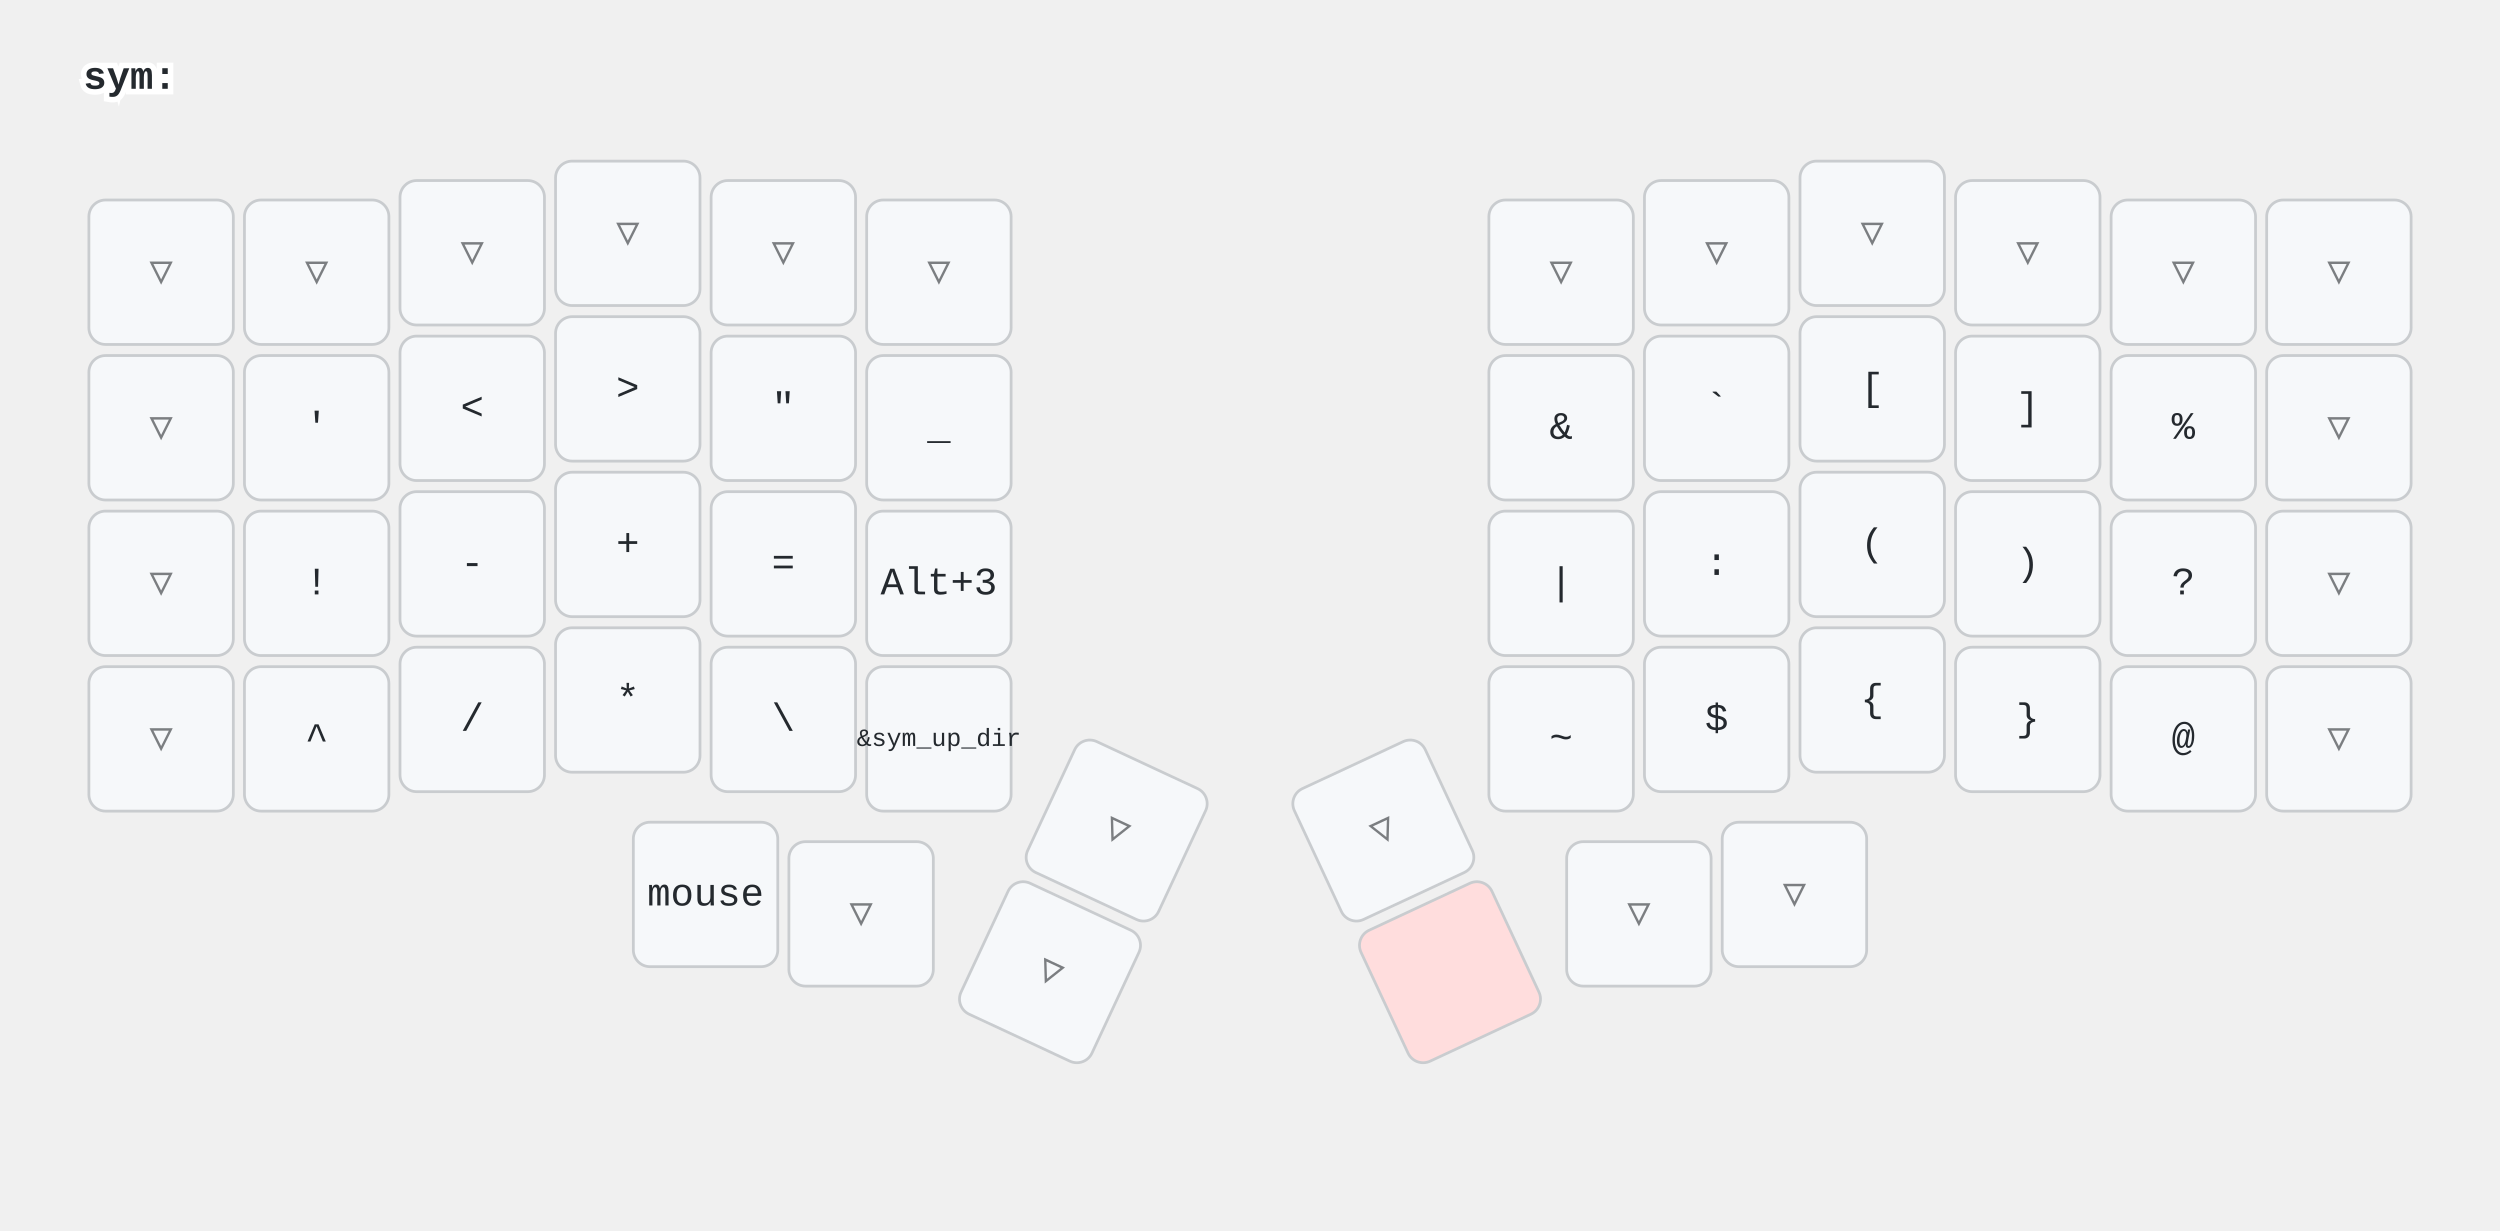
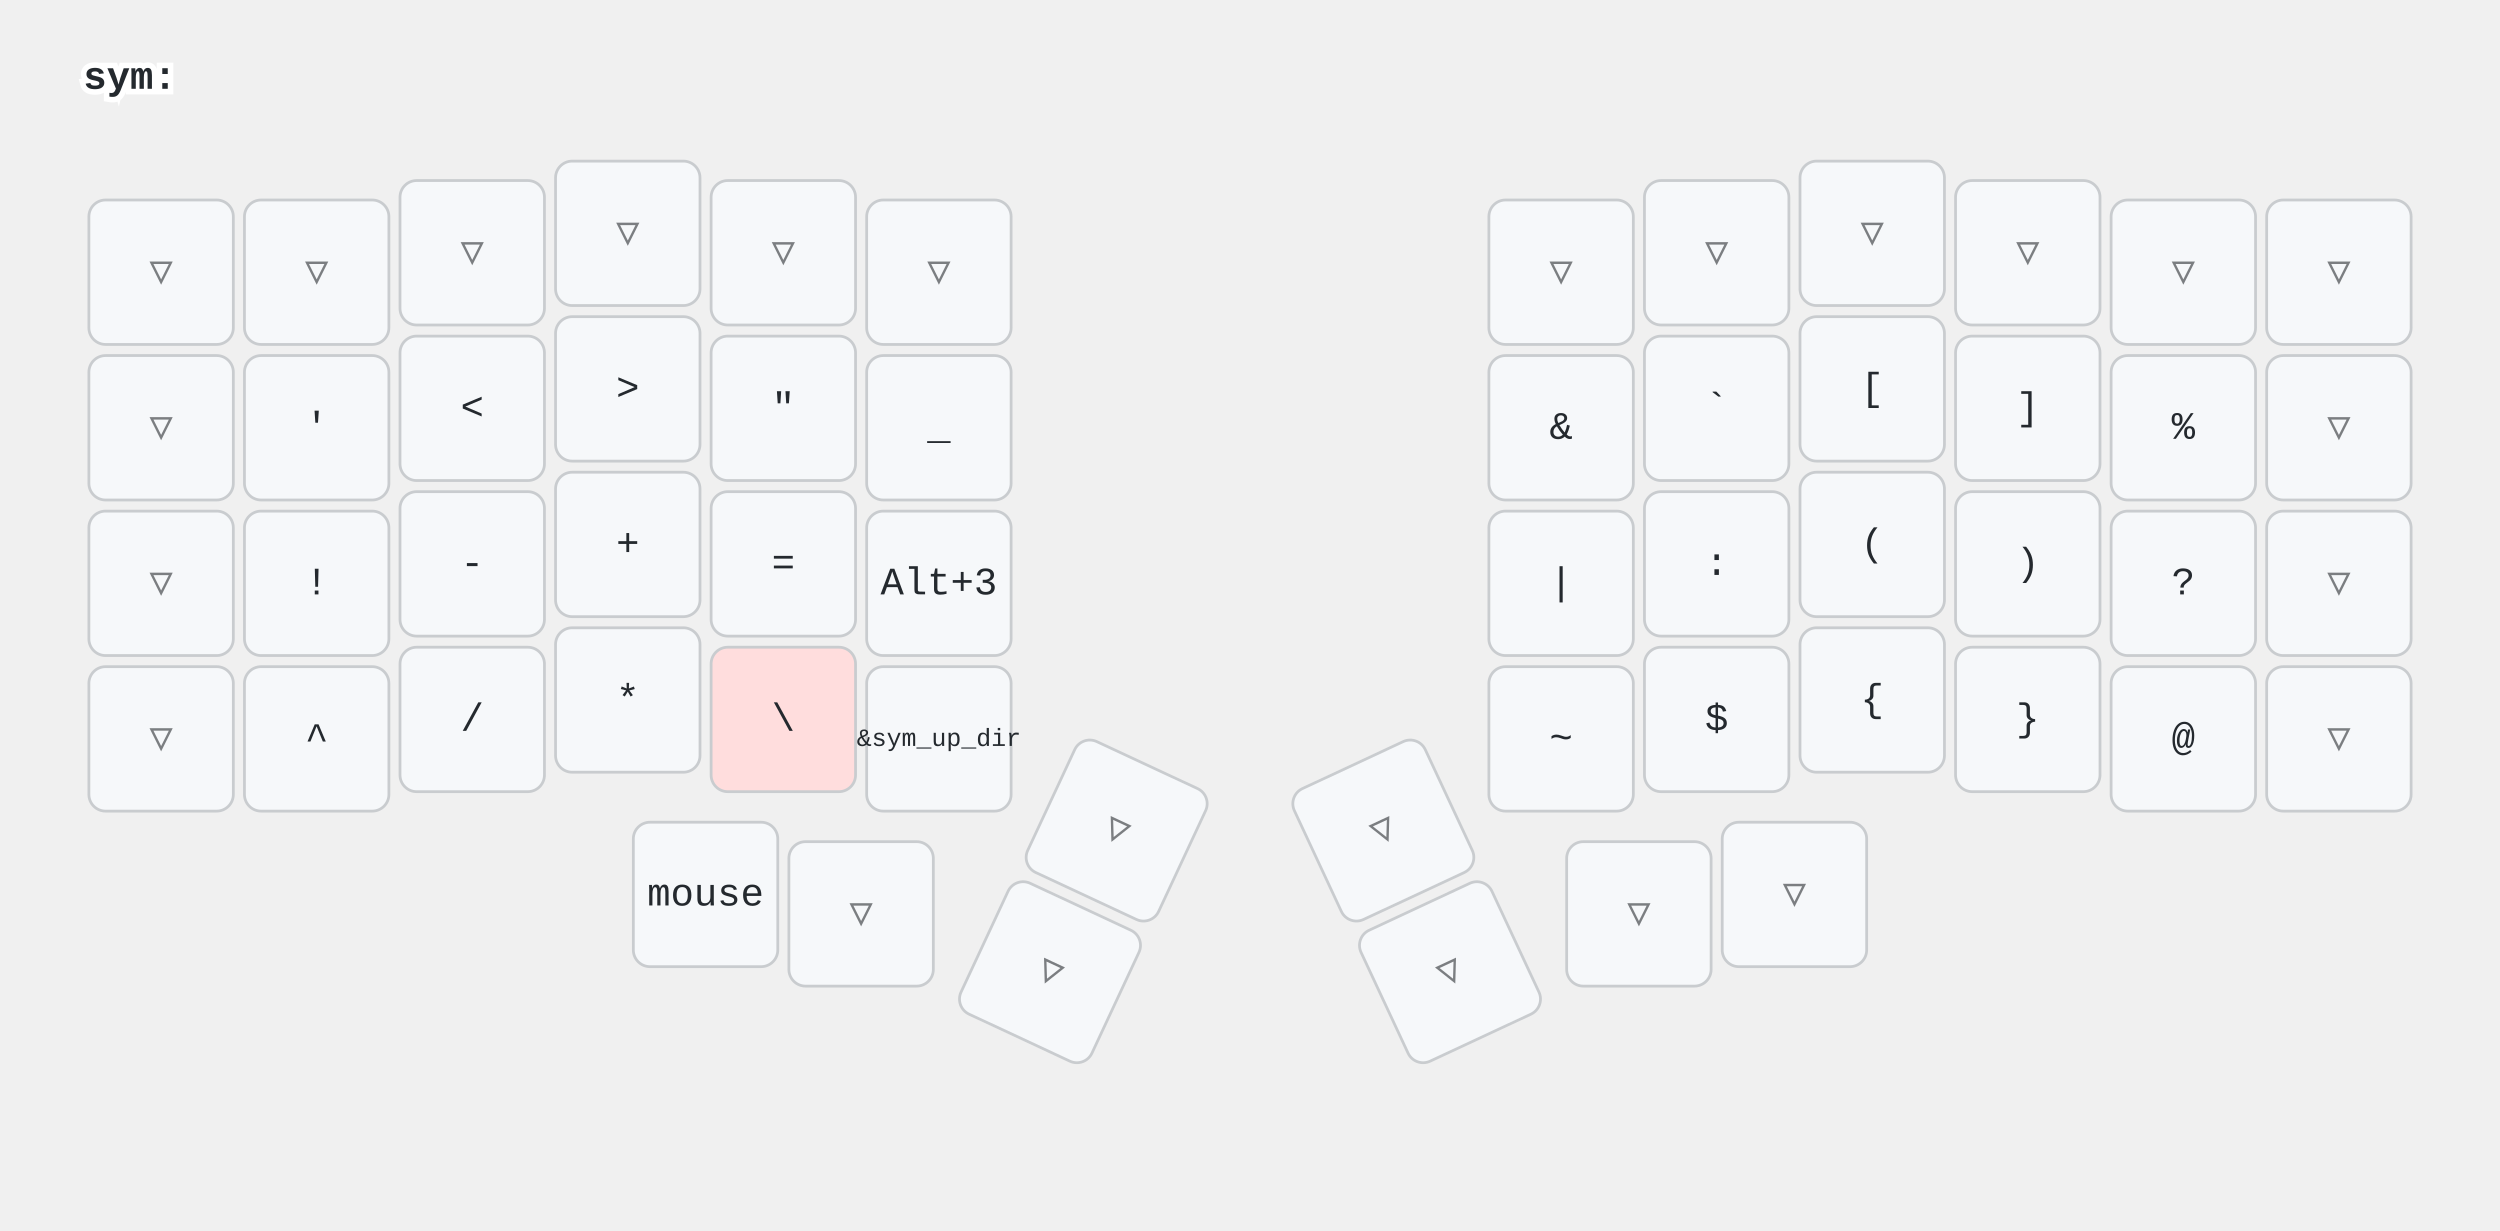
<svg xmlns="http://www.w3.org/2000/svg" width="900" height="443" viewBox="0 0 900 443" class="keymap">
  <style>/* inherit to force styles through use tags */
svg path {
    fill: inherit;
}

/* font and background color specifications */
svg.keymap {
    font-family: SFMono-Regular,Consolas,Liberation Mono,Menlo,monospace;
    font-size: 14px;
    font-kerning: normal;
    text-rendering: optimizeLegibility;
    fill: #24292e;
}

/* default key styling */
rect.key {
    fill: #f6f8fa;
}

rect.key, rect.combo {
    stroke: #c9cccf;
    stroke-width: 1;
}

/* default key side styling, only used is draw_key_sides is set */
rect.side {
    filter: brightness(90%);
}

/* color accent for combo boxes */
rect.combo, rect.combo-separate {
    fill: #cdf;
}

/* color accent for held keys */
rect.held, rect.combo.held {
    fill: #fdd;
}

/* color accent for ghost (optional) keys */
rect.ghost, rect.combo.ghost {
    stroke-dasharray: 4, 4;
    stroke-width: 2;
}

text {
    text-anchor: middle;
    dominant-baseline: middle;
}

/* styling for layer labels */
text.label {
    font-weight: bold;
    text-anchor: start;
    stroke: white;
    stroke-width: 4;
    paint-order: stroke;
}

/* styling for optional footer */
text.footer {
    text-anchor: end;
    dominant-baseline: auto;
    stroke: white;
    stroke-width: 4;
    paint-order: stroke;
}

/* styling for combo tap, and key non-tap label text */
text.combo, text.hold, text.shifted, text.left, text.right, text.tl, text.tr, text.bl, text.br {
    font-size: 11px;
}

text.hold, text.bl, text.br {
    text-anchor: middle;
    dominant-baseline: auto;
}

text.shifted, text.tl, text.tr {
    text-anchor: middle;
    dominant-baseline: hanging;
}

text.left, text.tl, text.bl {
    text-anchor: start;
}

text.right, text.tr, text.br {
    text-anchor: end;
}

text.layer-activator {
    text-decoration: underline;
}

/* styling for hold/shifted label text in combo box */
text.combo.hold, text.combo.shifted, text.combo.left, text.combo.right {
    font-size: 8px;
}

/* lighter symbol for transparent keys */
text.trans {
    fill: #7b7e81;
}

/* styling for combo dendrons */
path.combo {
    stroke-width: 1;
    stroke: gray;
    fill: none;
}

/* Start Tabler Icons Cleanup */
/* cannot use height/width with glyphs */
.icon-tabler &gt; path {
    fill: inherit;
    stroke: inherit;
    stroke-width: 2;
}
/* hide tabler's default box */
.icon-tabler &gt; path[stroke="none"][fill="none"] {
    visibility: hidden;
}
/* End Tabler Icons Cleanup */
</style>
  <g transform="translate(30, 0)" class="layer-sym">
    <text x="0" y="28" class="label" id="sym">sym:</text>
    <g transform="translate(0, 56)">
      <g transform="translate(28, 42)" class="key trans keypos-0">
        <rect rx="6" ry="6" x="-26" y="-26" width="52" height="52" class="key trans" />
        <text x="0" y="0" class="key trans tap">▽</text>
      </g>
      <g transform="translate(84, 42)" class="key trans keypos-1">
        <rect rx="6" ry="6" x="-26" y="-26" width="52" height="52" class="key trans" />
        <text x="0" y="0" class="key trans tap">▽</text>
      </g>
      <g transform="translate(140, 35)" class="key trans keypos-2">
        <rect rx="6" ry="6" x="-26" y="-26" width="52" height="52" class="key trans" />
        <text x="0" y="0" class="key trans tap">▽</text>
      </g>
      <g transform="translate(196, 28)" class="key trans keypos-3">
        <rect rx="6" ry="6" x="-26" y="-26" width="52" height="52" class="key trans" />
        <text x="0" y="0" class="key trans tap">▽</text>
      </g>
      <g transform="translate(252, 35)" class="key trans keypos-4">
        <rect rx="6" ry="6" x="-26" y="-26" width="52" height="52" class="key trans" />
        <text x="0" y="0" class="key trans tap">▽</text>
      </g>
      <g transform="translate(308, 42)" class="key trans keypos-5">
        <rect rx="6" ry="6" x="-26" y="-26" width="52" height="52" class="key trans" />
        <text x="0" y="0" class="key trans tap">▽</text>
      </g>
      <g transform="translate(532, 42)" class="key trans keypos-6">
        <rect rx="6" ry="6" x="-26" y="-26" width="52" height="52" class="key trans" />
        <text x="0" y="0" class="key trans tap">▽</text>
      </g>
      <g transform="translate(588, 35)" class="key trans keypos-7">
        <rect rx="6" ry="6" x="-26" y="-26" width="52" height="52" class="key trans" />
        <text x="0" y="0" class="key trans tap">▽</text>
      </g>
      <g transform="translate(644, 28)" class="key trans keypos-8">
        <rect rx="6" ry="6" x="-26" y="-26" width="52" height="52" class="key trans" />
        <text x="0" y="0" class="key trans tap">▽</text>
      </g>
      <g transform="translate(700, 35)" class="key trans keypos-9">
        <rect rx="6" ry="6" x="-26" y="-26" width="52" height="52" class="key trans" />
        <text x="0" y="0" class="key trans tap">▽</text>
      </g>
      <g transform="translate(756, 42)" class="key trans keypos-10">
        <rect rx="6" ry="6" x="-26" y="-26" width="52" height="52" class="key trans" />
        <text x="0" y="0" class="key trans tap">▽</text>
      </g>
      <g transform="translate(812, 42)" class="key trans keypos-11">
        <rect rx="6" ry="6" x="-26" y="-26" width="52" height="52" class="key trans" />
        <text x="0" y="0" class="key trans tap">▽</text>
      </g>
      <g transform="translate(28, 98)" class="key trans keypos-12">
        <rect rx="6" ry="6" x="-26" y="-26" width="52" height="52" class="key trans" />
        <text x="0" y="0" class="key trans tap">▽</text>
      </g>
      <g transform="translate(84, 98)" class="key keypos-13">
        <rect rx="6" ry="6" x="-26" y="-26" width="52" height="52" class="key" />
        <text x="0" y="0" class="key tap">'</text>
      </g>
      <g transform="translate(140, 91)" class="key keypos-14">
        <rect rx="6" ry="6" x="-26" y="-26" width="52" height="52" class="key" />
        <text x="0" y="0" class="key tap">&lt;</text>
      </g>
      <g transform="translate(196, 84)" class="key keypos-15">
        <rect rx="6" ry="6" x="-26" y="-26" width="52" height="52" class="key" />
        <text x="0" y="0" class="key tap">&gt;</text>
      </g>
      <g transform="translate(252, 91)" class="key keypos-16">
        <rect rx="6" ry="6" x="-26" y="-26" width="52" height="52" class="key" />
        <text x="0" y="0" class="key tap">"</text>
      </g>
      <g transform="translate(308, 98)" class="key keypos-17">
        <rect rx="6" ry="6" x="-26" y="-26" width="52" height="52" class="key" />
        <text x="0" y="0" class="key tap">_</text>
      </g>
      <g transform="translate(532, 98)" class="key keypos-18">
        <rect rx="6" ry="6" x="-26" y="-26" width="52" height="52" class="key" />
        <text x="0" y="0" class="key tap">&amp;</text>
      </g>
      <g transform="translate(588, 91)" class="key keypos-19">
        <rect rx="6" ry="6" x="-26" y="-26" width="52" height="52" class="key" />
        <text x="0" y="0" class="key tap">`</text>
      </g>
      <g transform="translate(644, 84)" class="key keypos-20">
        <rect rx="6" ry="6" x="-26" y="-26" width="52" height="52" class="key" />
        <text x="0" y="0" class="key tap">[</text>
      </g>
      <g transform="translate(700, 91)" class="key keypos-21">
        <rect rx="6" ry="6" x="-26" y="-26" width="52" height="52" class="key" />
        <text x="0" y="0" class="key tap">]</text>
      </g>
      <g transform="translate(756, 98)" class="key keypos-22">
        <rect rx="6" ry="6" x="-26" y="-26" width="52" height="52" class="key" />
        <text x="0" y="0" class="key tap">%</text>
      </g>
      <g transform="translate(812, 98)" class="key trans keypos-23">
        <rect rx="6" ry="6" x="-26" y="-26" width="52" height="52" class="key trans" />
        <text x="0" y="0" class="key trans tap">▽</text>
      </g>
      <g transform="translate(28, 154)" class="key trans keypos-24">
        <rect rx="6" ry="6" x="-26" y="-26" width="52" height="52" class="key trans" />
        <text x="0" y="0" class="key trans tap">▽</text>
      </g>
      <g transform="translate(84, 154)" class="key keypos-25">
        <rect rx="6" ry="6" x="-26" y="-26" width="52" height="52" class="key" />
        <text x="0" y="0" class="key tap">!</text>
      </g>
      <g transform="translate(140, 147)" class="key keypos-26">
        <rect rx="6" ry="6" x="-26" y="-26" width="52" height="52" class="key" />
        <text x="0" y="0" class="key tap">-</text>
      </g>
      <g transform="translate(196, 140)" class="key keypos-27">
        <rect rx="6" ry="6" x="-26" y="-26" width="52" height="52" class="key" />
        <text x="0" y="0" class="key tap">+</text>
      </g>
      <g transform="translate(252, 147)" class="key keypos-28">
        <rect rx="6" ry="6" x="-26" y="-26" width="52" height="52" class="key" />
        <text x="0" y="0" class="key tap">=</text>
      </g>
      <g transform="translate(308, 154)" class="key keypos-29">
        <rect rx="6" ry="6" x="-26" y="-26" width="52" height="52" class="key" />
        <text x="0" y="0" class="key tap">Alt+3</text>
      </g>
      <g transform="translate(532, 154)" class="key keypos-30">
        <rect rx="6" ry="6" x="-26" y="-26" width="52" height="52" class="key" />
        <text x="0" y="0" class="key tap">|</text>
      </g>
      <g transform="translate(588, 147)" class="key keypos-31">
        <rect rx="6" ry="6" x="-26" y="-26" width="52" height="52" class="key" />
        <text x="0" y="0" class="key tap">:</text>
      </g>
      <g transform="translate(644, 140)" class="key keypos-32">
        <rect rx="6" ry="6" x="-26" y="-26" width="52" height="52" class="key" />
        <text x="0" y="0" class="key tap">(</text>
      </g>
      <g transform="translate(700, 147)" class="key keypos-33">
        <rect rx="6" ry="6" x="-26" y="-26" width="52" height="52" class="key" />
        <text x="0" y="0" class="key tap">)</text>
      </g>
      <g transform="translate(756, 154)" class="key keypos-34">
        <rect rx="6" ry="6" x="-26" y="-26" width="52" height="52" class="key" />
        <text x="0" y="0" class="key tap">?</text>
      </g>
      <g transform="translate(812, 154)" class="key trans keypos-35">
        <rect rx="6" ry="6" x="-26" y="-26" width="52" height="52" class="key trans" />
        <text x="0" y="0" class="key trans tap">▽</text>
      </g>
      <g transform="translate(28, 210)" class="key trans keypos-36">
        <rect rx="6" ry="6" x="-26" y="-26" width="52" height="52" class="key trans" />
        <text x="0" y="0" class="key trans tap">▽</text>
      </g>
      <g transform="translate(84, 210)" class="key keypos-37">
        <rect rx="6" ry="6" x="-26" y="-26" width="52" height="52" class="key" />
        <text x="0" y="0" class="key tap">^</text>
      </g>
      <g transform="translate(140, 203)" class="key keypos-38">
        <rect rx="6" ry="6" x="-26" y="-26" width="52" height="52" class="key" />
        <text x="0" y="0" class="key tap">/</text>
      </g>
      <g transform="translate(196, 196)" class="key keypos-39">
        <rect rx="6" ry="6" x="-26" y="-26" width="52" height="52" class="key" />
        <text x="0" y="0" class="key tap">*</text>
      </g>
-       <g transform="translate(252, 203)" class="key keypos-40">
-         <rect rx="6" ry="6" x="-26" y="-26" width="52" height="52" class="key" />
-         <text x="0" y="0" class="key tap">\</text>
+       <g transform="translate(252, 203)" class="key held keypos-40">
+         <rect rx="6" ry="6" x="-26" y="-26" width="52" height="52" class="key held" />
+         <text x="0" y="0" class="key held tap">\</text>
      </g>
      <g transform="translate(308, 210)" class="key keypos-41">
        <rect rx="6" ry="6" x="-26" y="-26" width="52" height="52" class="key" />
        <text x="0" y="0" class="key tap">
          <tspan style="font-size: 64%">&amp;sym_up_dir</tspan>
        </text>
      </g>
      <g transform="translate(372, 243) rotate(25.0)" class="key trans keypos-42">
        <rect rx="6" ry="6" x="-26" y="-26" width="52" height="52" class="key trans" />
        <text x="0" y="0" class="key trans tap">▽</text>
      </g>
      <g transform="translate(468, 243) rotate(-25.0)" class="key trans keypos-43">
        <rect rx="6" ry="6" x="-26" y="-26" width="52" height="52" class="key trans" />
        <text x="0" y="0" class="key trans tap">▽</text>
      </g>
      <g transform="translate(532, 210)" class="key keypos-44">
        <rect rx="6" ry="6" x="-26" y="-26" width="52" height="52" class="key" />
        <text x="0" y="0" class="key tap">~</text>
      </g>
      <g transform="translate(588, 203)" class="key keypos-45">
        <rect rx="6" ry="6" x="-26" y="-26" width="52" height="52" class="key" />
        <text x="0" y="0" class="key tap">$</text>
      </g>
      <g transform="translate(644, 196)" class="key keypos-46">
        <rect rx="6" ry="6" x="-26" y="-26" width="52" height="52" class="key" />
        <text x="0" y="0" class="key tap">{</text>
      </g>
      <g transform="translate(700, 203)" class="key keypos-47">
        <rect rx="6" ry="6" x="-26" y="-26" width="52" height="52" class="key" />
        <text x="0" y="0" class="key tap">}</text>
      </g>
      <g transform="translate(756, 210)" class="key keypos-48">
        <rect rx="6" ry="6" x="-26" y="-26" width="52" height="52" class="key" />
        <text x="0" y="0" class="key tap">@</text>
      </g>
      <g transform="translate(812, 210)" class="key trans keypos-49">
        <rect rx="6" ry="6" x="-26" y="-26" width="52" height="52" class="key trans" />
        <text x="0" y="0" class="key trans tap">▽</text>
      </g>
      <g transform="translate(224, 266)" class="key keypos-50">
        <rect rx="6" ry="6" x="-26" y="-26" width="52" height="52" class="key" />
        <text x="0" y="0" class="key tap">mouse</text>
      </g>
      <g transform="translate(280, 273)" class="key trans keypos-51">
        <rect rx="6" ry="6" x="-26" y="-26" width="52" height="52" class="key trans" />
        <text x="0" y="0" class="key trans tap">▽</text>
      </g>
      <g transform="translate(348, 294) rotate(25.0)" class="key trans keypos-52">
        <rect rx="6" ry="6" x="-26" y="-26" width="52" height="52" class="key trans" />
        <text x="0" y="0" class="key trans tap">▽</text>
      </g>
-       <g transform="translate(492, 294) rotate(-25.0)" class="key held keypos-53">
-         <rect rx="6" ry="6" x="-26" y="-26" width="52" height="52" class="key held" />
+       <g transform="translate(492, 294) rotate(-25.0)" class="key trans keypos-53">
+         <rect rx="6" ry="6" x="-26" y="-26" width="52" height="52" class="key trans" />
+         <text x="0" y="0" class="key trans tap">▽</text>
      </g>
      <g transform="translate(560, 273)" class="key trans keypos-54">
        <rect rx="6" ry="6" x="-26" y="-26" width="52" height="52" class="key trans" />
        <text x="0" y="0" class="key trans tap">▽</text>
      </g>
      <g transform="translate(616, 266)" class="key trans keypos-55">
        <rect rx="6" ry="6" x="-26" y="-26" width="52" height="52" class="key trans" />
        <text x="0" y="0" class="key trans tap">▽</text>
      </g>
    </g>
  </g>
</svg>
